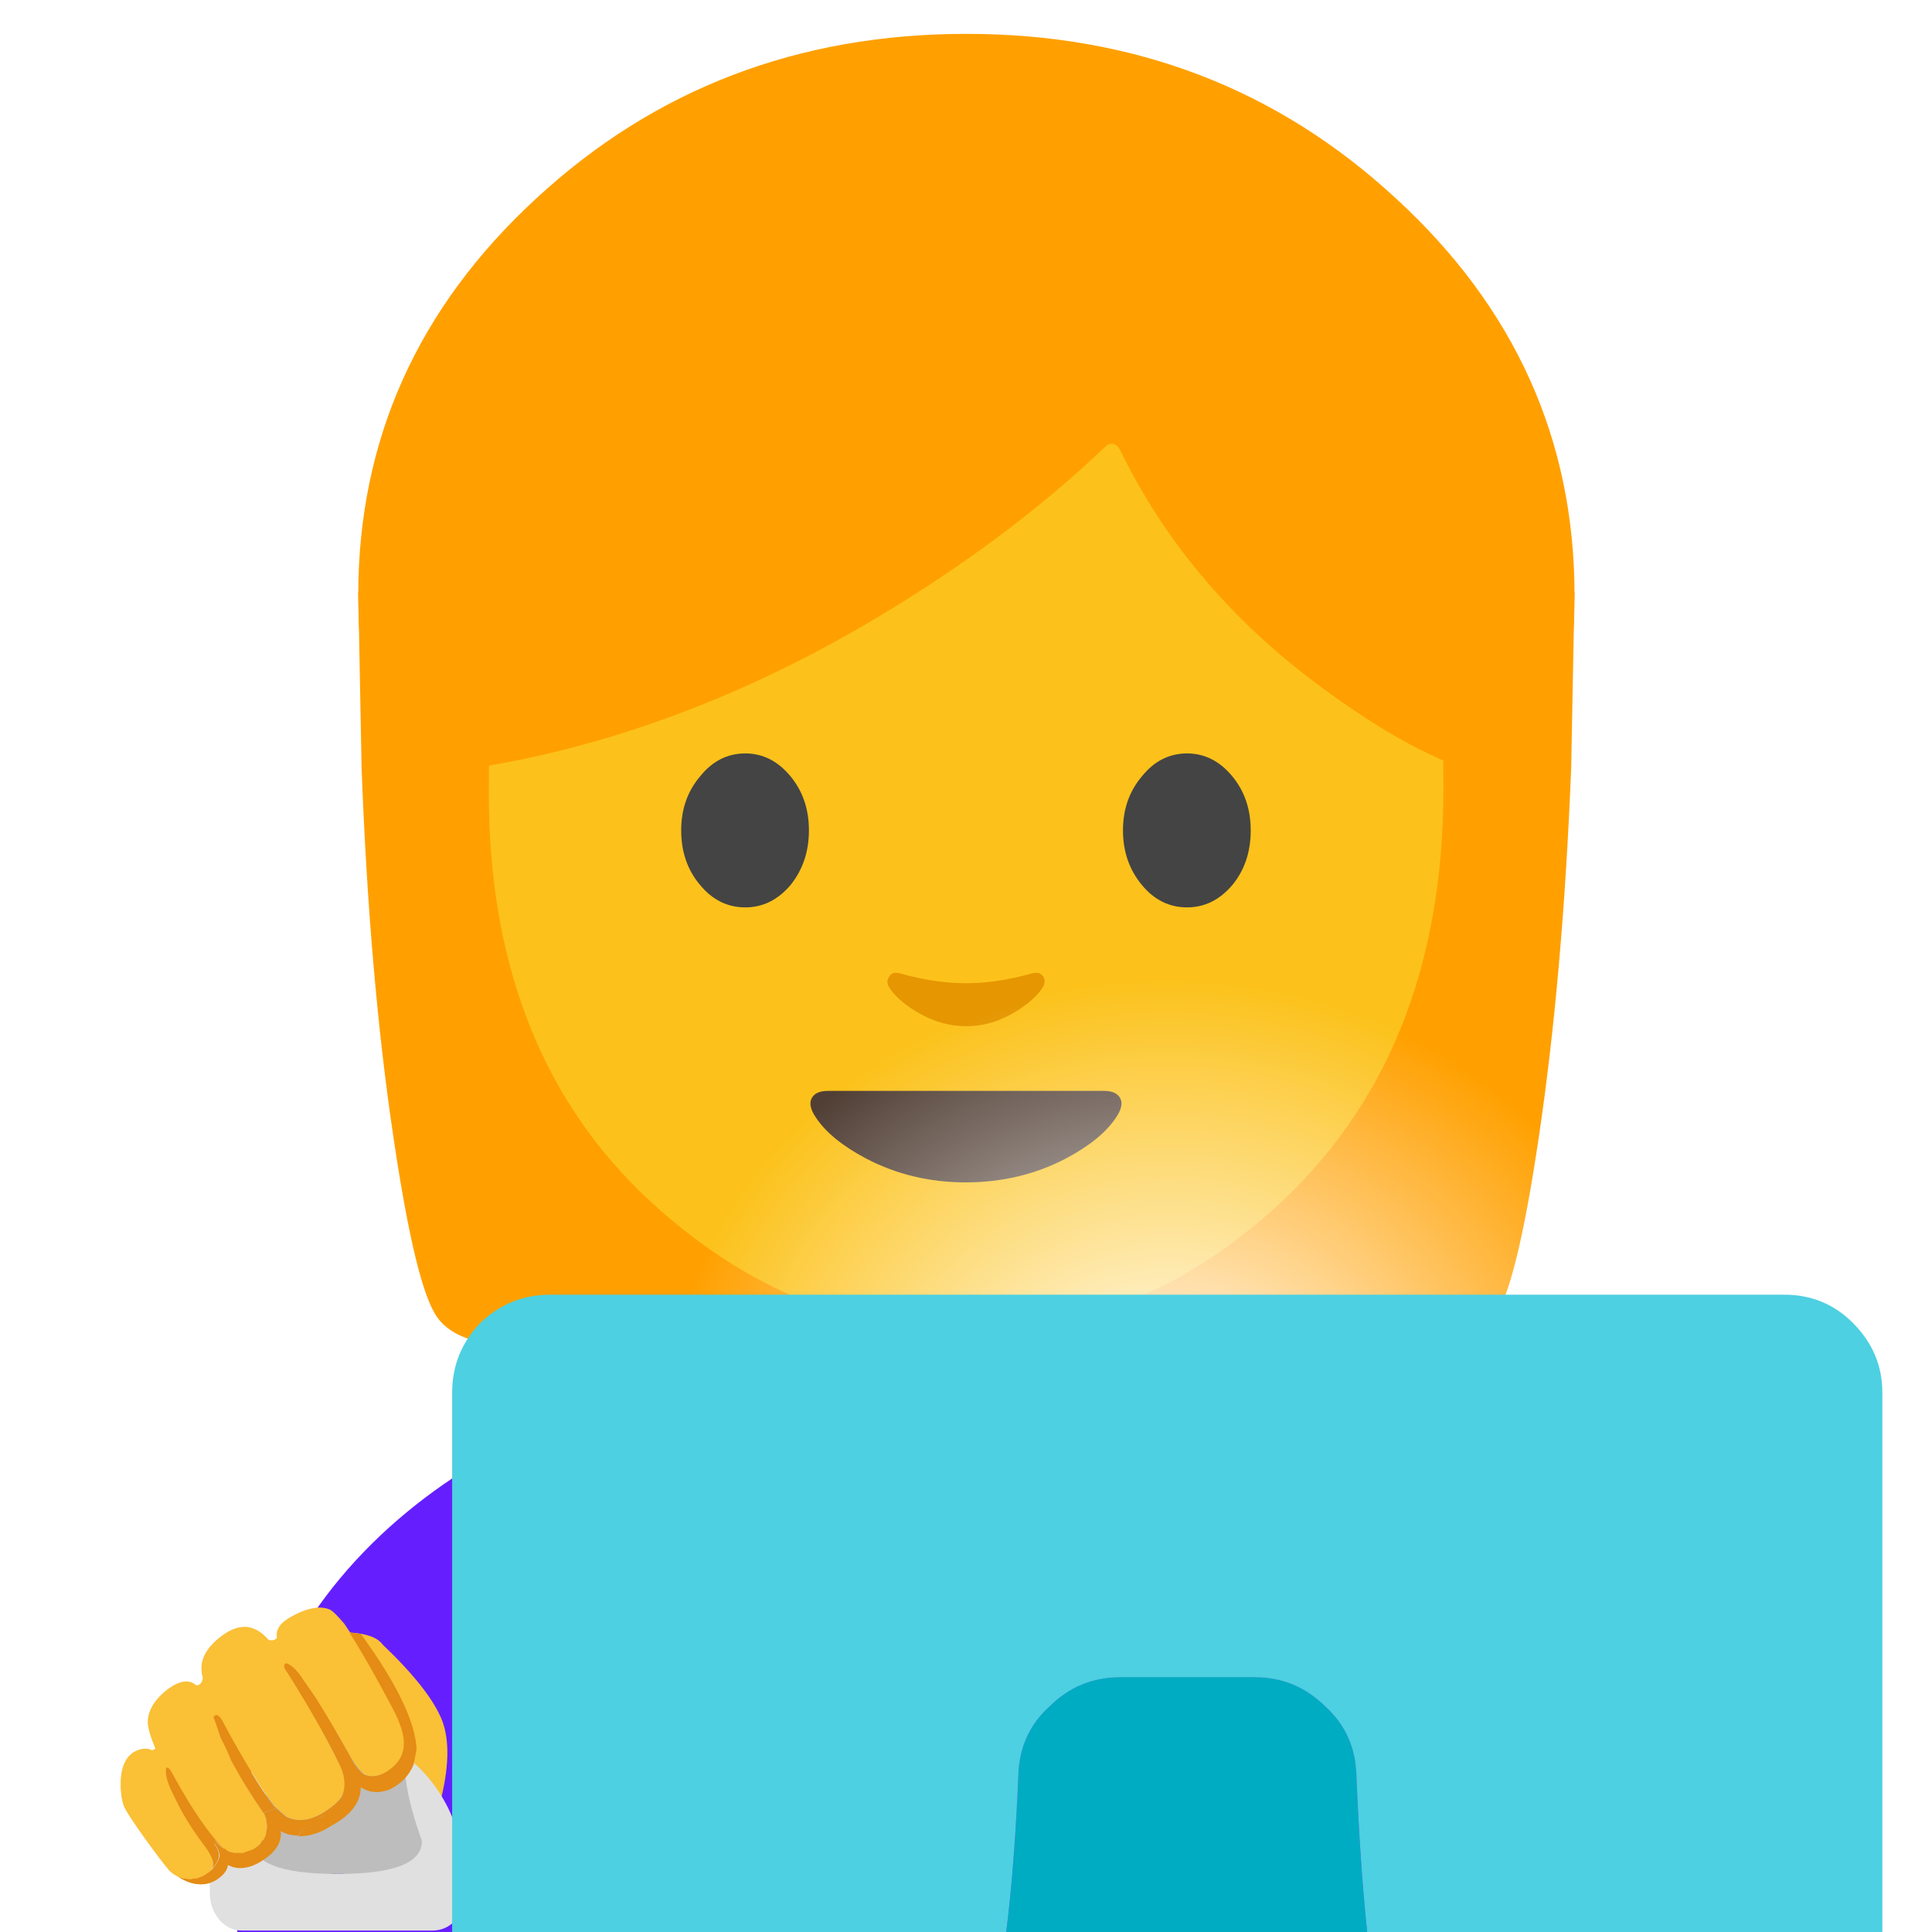
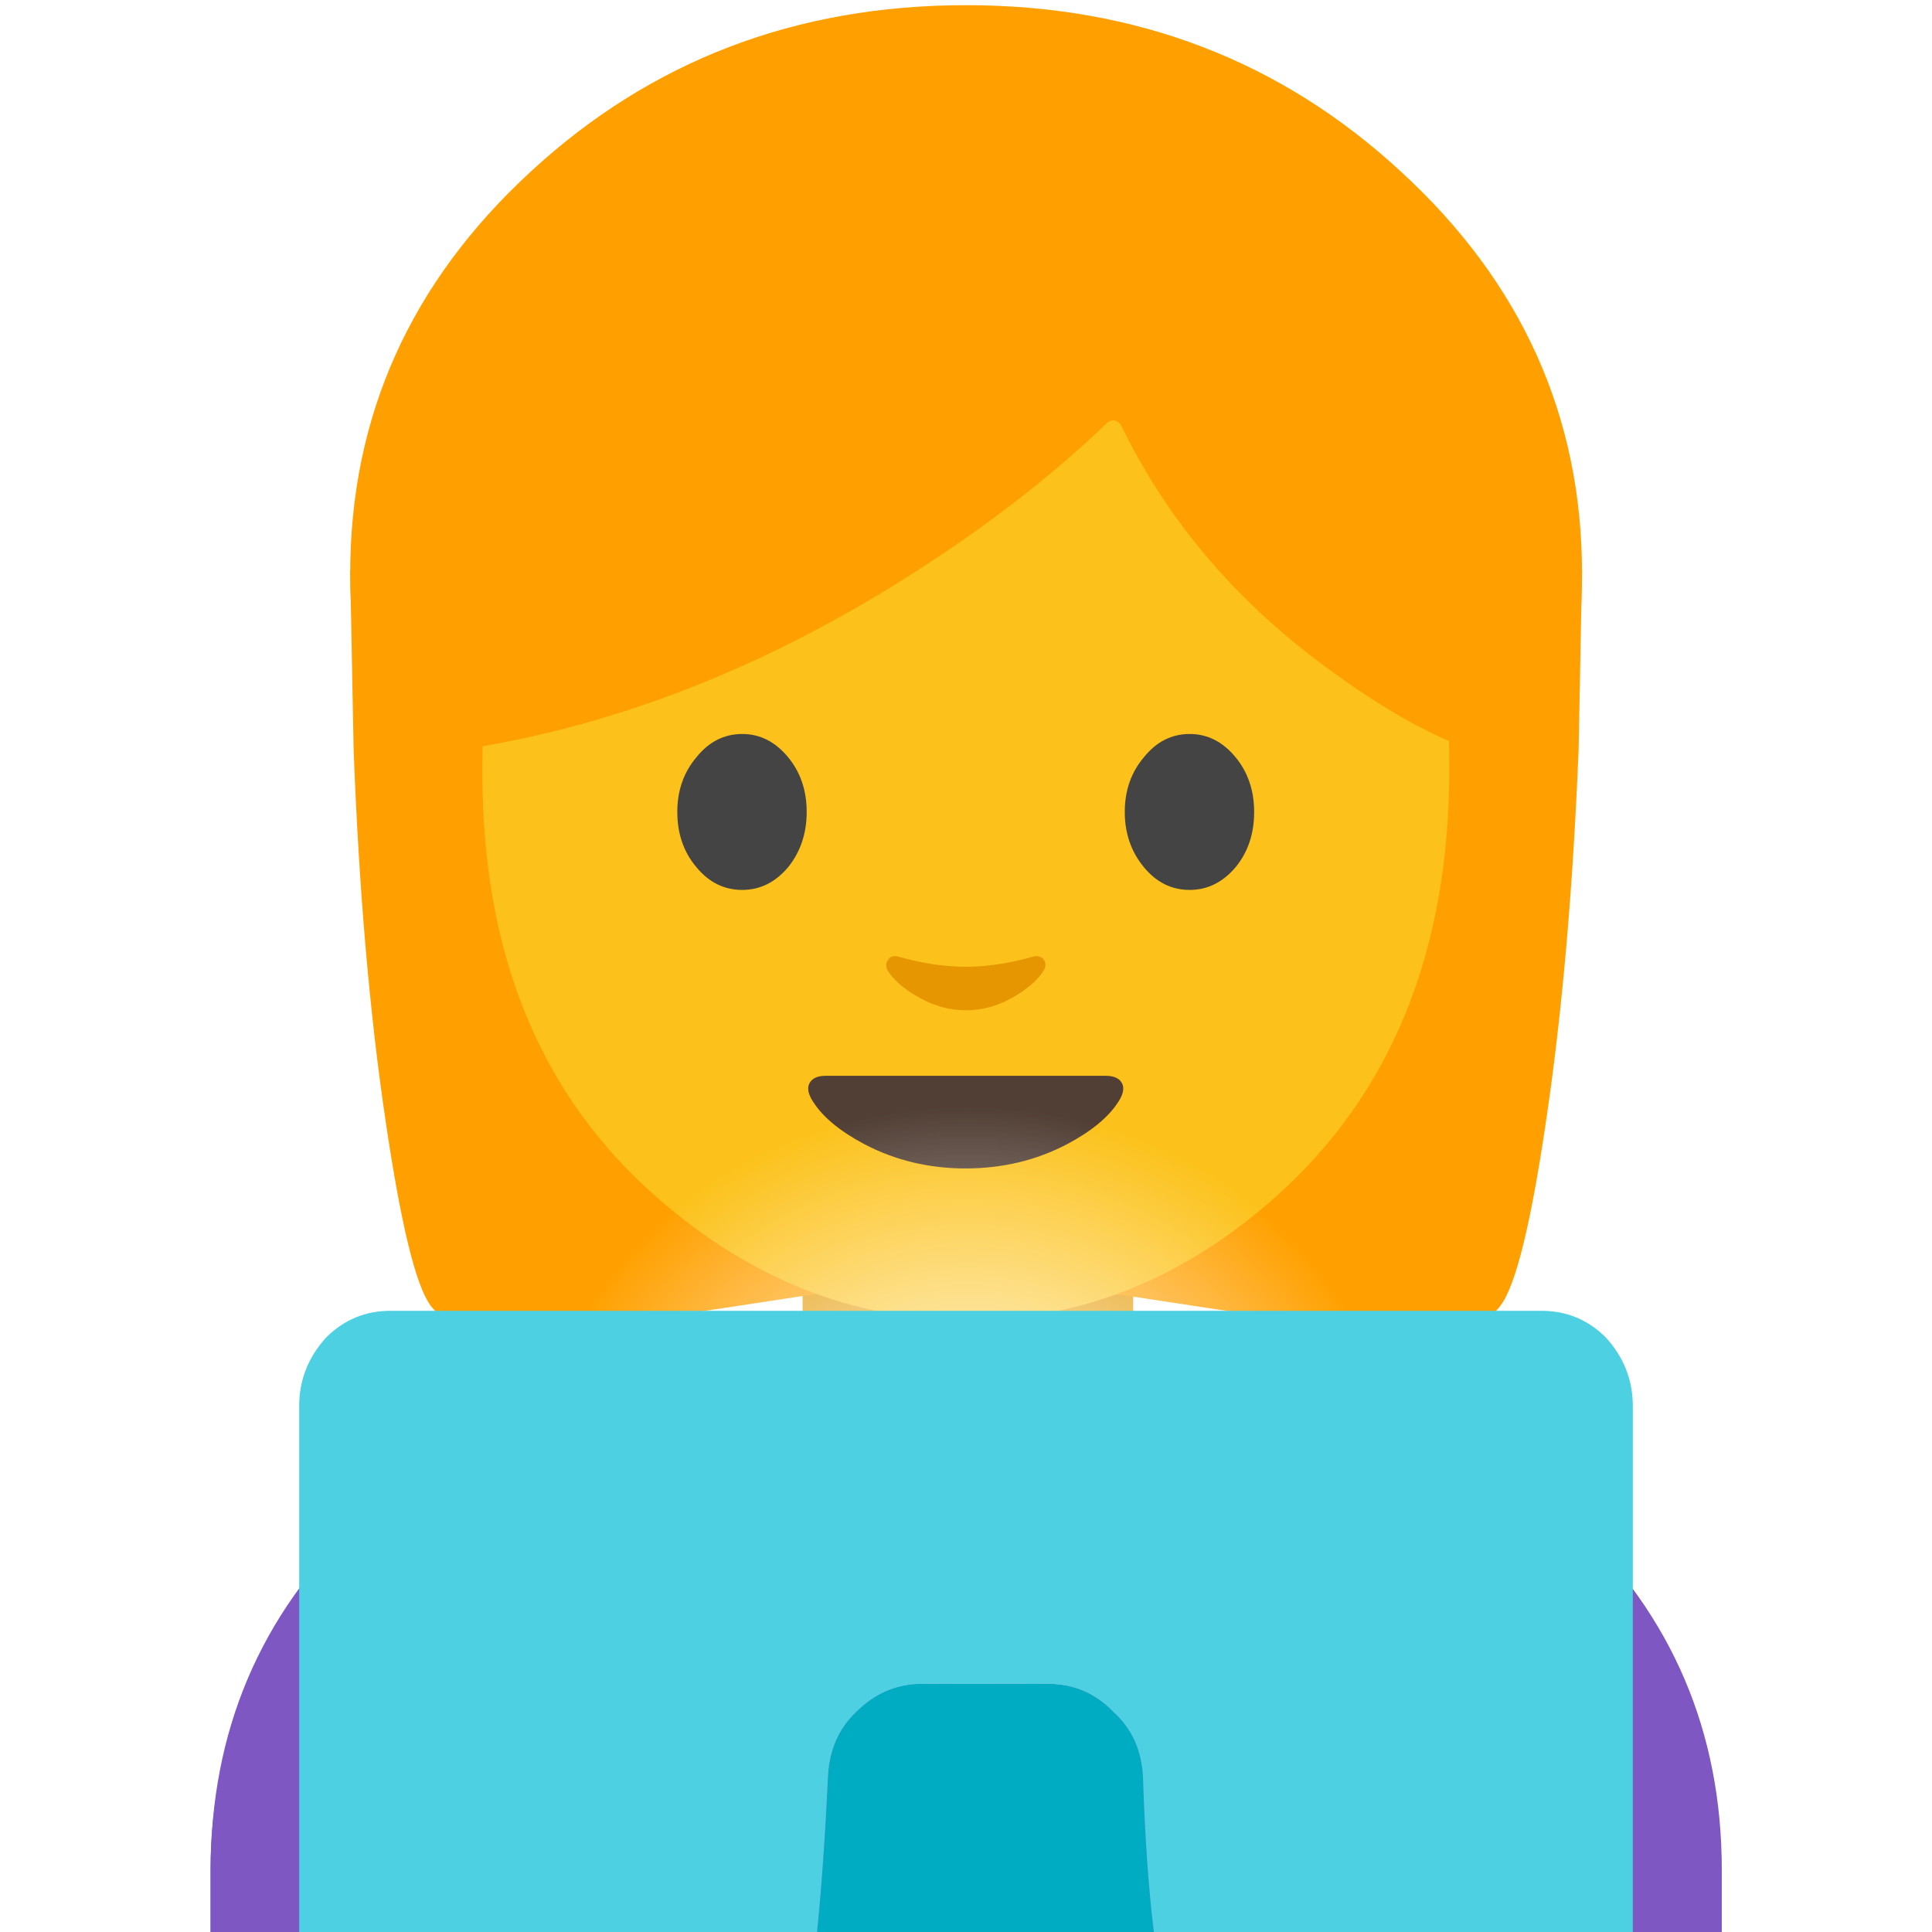
<svg xmlns="http://www.w3.org/2000/svg" xmlns:xlink="http://www.w3.org/1999/xlink" preserveAspectRatio="none" viewBox="0 0 72 72">
  <defs>
-     <radialGradient id="a" cx="0" cy="0" r="22.088" fx="0" fy="0" gradientTransform="matrix(1 0 0 .89813 36.25 47.85)" gradientUnits="userSpaceOnUse" spreadMethod="pad">
+     <radialGradient id="a" cx="0" cy="0" r="16.175" fx="0" fy="0" gradientTransform="matrix(1 0 0 .898 36.05 55.75)" gradientUnits="userSpaceOnUse" spreadMethod="pad">
      <stop offset="0%" stop-color="#FFF" />
      <stop offset="100%" stop-color="#FFF" stop-opacity="0" />
    </radialGradient>
-     <path id="b" fill="#651FFF" d="M8.85 69.75V72h54.5v-2.25q0-7.45-5.35-12.55-4.95-4.6-12.95-6-9.1-1.55-18.45.7-7.75 1.8-12.45 6.1-5.3 4.85-5.3 11.75z" />
-     <path id="c" fill="#651FFF" d="M14.2 57.2q-5.35 5.05-5.35 12.55V72h54.5v-2.25q0-6.9-5.3-11.75-4.7-4.3-12.5-6.1-9.35-2.25-18.4-.7-8.05 1.4-12.95 6z" />
+     <path id="b" fill="#7E57C2" d="M8.85 69.75V72h54.5v-2.25q0-7.45-5.35-12.55-4.95-4.6-12.95-6-9.1-1.55-18.45.7-7.75 1.8-12.45 6.1-5.3 4.85-5.3 11.75z" />
+     <path id="c" fill="#7E57C2" d="M13.35 56.7q-5.5 5.25-5.5 13V72h56.3v-2.3q0-7.15-5.45-12.15-4.85-4.45-12.95-6.3-9.65-2.35-19-.75-8.3 1.45-13.4 6.2z" />
    <path id="d" fill="#E59900" d="M64 74.15q2.9 0 4.95-2.05Q71 70.05 71 67.15v-6.4H57v6.4q0 2.9 2.05 4.95 2.05 2.05 4.95 2.05z" />
    <path id="e" fill="#FFA000" d="M118.2 71.6l.3-15.8L65 53.6 9.5 55.8l.3 15.8q.7 18.65 2.85 33.05 2 13.55 3.95 16.2 2.4 3.3 11.2 2.3 6.3-.75 20.9-3 9.45-1.5 14.8-1.5h.95q5.35 0 14.8 1.5 14.6 2.25 20.85 3 8.8 1 11.2-2.3 2-2.65 4-16.2 2.15-14.4 2.9-33.05z" />
    <path id="f" fill="#FFA000" d="M102.5 91.65q16-14.75 16-35.55 0-20.85-16-35.55Q86.55 5.8 64 5.8q-22.6 0-38.55 14.75Q9.5 35.25 9.5 56.1q0 20.8 15.95 35.55 16 14.75 38.55 14.75 22.55 0 38.5-14.75z" />
    <path id="g" fill="#FCC21B" d="M106.75 73.45q0-28.7-8.9-42.6Q87.7 14.9 64.15 14.9q-23.55 0-33.9 16.1-9.05 14.15-9.05 42.8 0 24 15.45 37.5 12.35 10.85 27.5 10.85 15.05 0 27.35-11 15.25-13.7 15.25-37.7z" />
    <path id="h" fill="#FFA000" d="M108.05 32.25q-3.2-6.5-10.25-13.05Q83.65 6.15 64.4 6.15q-19.2 0-33.35 12.75Q24 25.3 20.8 31.65v39.8q19-3.2 37.35-14.65 10.5-6.55 18.3-14 .3-.3.7-.25.4.1.6.5Q84.05 56 96.7 65q6.3 4.55 11.35 6.45v-39.2z" />
    <path id="i" fill="#444" d="M40.15 72.35q-1.7 2-1.7 4.85 0 2.9 1.7 4.9 1.65 2 4.05 2 2.35 0 4.05-2 1.65-2.05 1.65-4.9 0-2.85-1.65-4.85-1.7-2.05-4.05-2.05-2.4 0-4.05 2.05z" />
    <path id="j" fill="#444" d="M87.85 72.35q-1.7-2.05-4.05-2.05-2.4 0-4.05 2.05-1.7 2-1.7 4.85 0 2.85 1.7 4.9 1.65 2 4.05 2 2.35 0 4.05-2 1.65-2 1.65-4.9 0-2.85-1.65-4.85z" />
    <path id="k" fill="#513F35" d="M63.95 108.75q4.9 0 9-2.15 3.2-1.7 4.5-3.7.7-1.05.35-1.7-.35-.65-1.45-.65H51.6q-1.1 0-1.45.65-.35.65.35 1.7 1.3 2 4.5 3.7 4.1 2.15 8.95 2.15z" />
    <path id="l" fill="#E59600" d="M58 90q-.65-.15-.9.3-.3.4-.05.9.7 1.15 2.4 2.2 2.2 1.35 4.55 1.35 2.35 0 4.5-1.35 1.7-1.05 2.4-2.2.25-.5 0-.9-.3-.45-.95-.3-3.15.9-5.95.9-2.85 0-6-.9z" />
-     <path id="m" fill="#FAC036" d="M21.15 119.55q.9-3.45.15-5.45-.8-2.05-3.95-5.05-.5-.7-2.2-.8l-.4-.55q-.55-.75-.85-.9-1-.5-2.6.4-1.1.6-.95 1.4-.2.25-.55.15-1.4-1.55-3.2-.2-1.6 1.25-1.15 2.7-.1.55-.5.5-.65-.55-1.75.2-1.4 1.05-1.4 2.25 0 .55.5 1.75-.1.1-.3.1-.45-.25-1.15.15-.75.45-.85 1.75-.05 1.05.2 1.8.25.55 1.4 2.15 1.05 1.45 1.65 2.15.55.55 1.4.55.85-.05 1.35-.65.5-.5.5-.85.05-.55-.75-1.25l-.1-.1.25-.1q1.3 1.85 2.85.95.55-.3.8-.9.3-.65-.1-1.5l.8-.3.15.25q.95 1.3 3.05.2l-.5.55-.85.35-.55.85q-.35 1 .5 1.85.55.55 1.35.4.4-.05 1.9-.7 1.1-.45 3.3-1.9 2.5-1.6 2.55-2.2z" />
-     <path id="n" fill="#E48C15" d="M10.85 110.4q-.05.1 0 .2 2.2 3.45 3.55 6.2.65 1.2.3 2.15-.2.5-1.3 1.2-1.35.85-2.4.3l-.8-.7q-1.3-1.65-3.5-5.7-.1-.15-.2-.25-.2-.2-.35.05l.45 1.35.75 1.5q.95 1.9 2.15 3.6.35.75.05 1.45-.2.55-.75.85-1.1.6-2-.05-1.35-1.25-3.3-4.8-.1-.2-.2-.35-.2-.3-.3-.15l-.05.25q.05.4.35 1.15l.55 1.1q.7 1.4 1.75 2.75.8 1.1.3 1.55-.95.95-2.15.35 1.45.95 2.65.2.65-.45.7-.95 1.1.6 2.6-.55.9-.7.9-1.7 1.45.9 3.3-.3 2-1.15 2-2.55.85.5 1.9.1 1.15-.5 1.55-1.6l.2-1q-.05-2.75-3.65-7.7l-.75-.1q.95 1.35 2.8 4.9.75 1.4.8 2.25.1 1.15-.9 1.9-.9.7-1.75.35l-.9-1.2q-1.2-2.15-2.3-3.9l-.9-1.3q-.4-.65-.8-.85-.3-.2-.35 0z" />
-     <path id="o" fill="#E0E0E0" d="M18.75 116.35l.05.45q0 3.1-1.3 5.25-1.3 2.2-3.15 2.2-1.85 0-3.15-2.2-1.3-2.15-1.3-5.25l.05-.45Q8.1 117.7 7 119.9q-1.1 2.3-1.1 4.95v.65q0 1.05.65 1.8.6.7 1.5.7h12.6q.9 0 1.55-.7.6-.75.6-1.8v-.65q0-2.65-1.1-4.95-1.1-2.2-2.95-3.55z" />
-     <path id="p" fill="#BDBDBD" d="M8.75 122.05q-.05 2.2 5.6 2.2 5.65 0 5.6-2.2-1.15-3.2-1.15-5.25l-.05-.45q-1.95-1.5-4.4-1.5-2.4 0-4.4 1.5l-.05.45q0 2.05-1.15 5.25z" />
-     <path id="q" fill="#FAC036" d="M11.35 107.2q-1.15.6-.95 1.4-.25.25-.6.15-1.4-1.65-3.2-.2-1.6 1.25-1.15 2.7-.05.55-.45.5-.65-.6-1.8.2-1.4 1.05-1.4 2.25 0 .5.5 1.7-.05.15-.25.15-.45-.25-1.15.1-.75.45-.85 1.8-.1 1.05.2 1.8.25.5 1.4 2.15 1 1.45 1.6 2.15.4.3.6.35l.3.15h.15l.3.05.2-.05h.15l.2-.05.75-.4.05-.1q.45-.45-.3-1.5-1.05-1.35-1.8-2.75l-.55-1.15q-.3-.7-.3-1.1v-.25q.1-.15.3.15.1.15.2.35 1.85 3.35 3.3 4.8l.05.05.3.15.15.05.3.05.15.05.35-.05h.15l.55-.25.35-.25.1-.1.1-.15.1-.1.1-.2.05-.05.05-.25v-.1l.05-.25v-.1l-.05-.25v-.15l-.15-.4q-1.2-1.7-2.15-3.55l-.75-1.5-.45-1.35q.15-.25.35-.05.15.1.2.25 2.2 4.05 3.5 5.7l.8.7q1.1.55 2.45-.3 1.1-.7 1.25-1.2.45-.9-.3-2.15-1.35-2.75-3.55-6.2-.05-.15 0-.25.05-.15.35.05.35.2.8.85l.9 1.3q1.1 1.75 2.3 3.9l.3.45q.35.5.65.75.8.35 1.75-.35.95-.75.9-1.9-.1-.85-.8-2.25-1.7-3.2-2.8-4.9l-.4-.6q-.65-.75-.9-.9-.95-.45-2.55.45z" />
-     <path id="r" fill="#E48C15" d="M9.55 120.35l.1.3v.1l.05.3v.1l-.05.25v.05l-.05.25-.15.3-.1.05-.1.2-.1.1-.35.25-.7.25h-.5l-.3-.05-.15-.05-.3-.2H6.8q-.45-.3-.9-.95l-.25.1.15.1q.75.7.75 1.25-.05.35-.5.9l-.1.05v.05l-.05.05q-.4.3-.65.35l-.1.05-.2.05H4.8l-.2.05-.3-.05h-.15l-.2-.05-.2-.1q1.5.95 2.65.2.65-.45.7-.95 1.15.6 2.65-.55.95-.75.85-1.7.5.3 1.15.3l.35-.45.9-.35.5-.55q-.8.4-1.6.45-.95.05-1.45-.65l-.2-.25-.75.3v.05l.05.1z" />
-     <path id="s" fill="#E48C15" d="M3.3 117.4q-.2-.3-.3-.15v.25q0 .4.3 1.1l.55 1.1q.75 1.4 1.8 2.8.708.99.35 1.45.5-.55.5-.9.05-.55-.75-1.25l-.1-.1.25-.05q.55.65.9.9-1.45-1.45-3.3-4.8-.1-.2-.2-.35z" />
-     <path id="t" fill="#E48C15" d="M10.85 110.4q-.05.1 0 .2 2.2 3.45 3.55 6.2.65 1.2.3 2.2-.2.5-1.3 1.2-1.35.8-2.45.25l-.8-.7q-1.3-1.65-3.45-5.7-.1-.15-.2-.25-.2-.15-.35.05l1.15 2.85q.984 1.82 2.15 3.5l.8-.3.15.25q.5.7 1.5.7.8-.05 1.55-.5l-.5.55-.85.35-.35.5q1.15 0 2.2-.7 1.95-1.05 1.95-2.55.85.55 1.9.15 1.15-.55 1.6-1.65l.2-1q-.1-2.7-3.7-7.65h-.1l-.65-.1q1.1 1.7 2.8 4.9.75 1.4.8 2.25.1 1.15-.9 1.9-.9.7-1.75.35-.3-.25-.65-.75l-.25-.45q-1.2-2.15-2.3-3.9l-.9-1.3q-.4-.6-.8-.85-.3-.2-.35 0z" />
-     <path id="u" fill="url(#a)" d="M60.6 47.4q0-9.15-7.15-15.6-7.15-6.5-17.2-6.5-10.15 0-17.3 6.5-7.15 6.45-7.15 15.6 0 9.2 7.15 15.65 7.15 6.5 17.3 6.5 10.05 0 17.2-6.5Q60.6 56.6 60.6 47.4z" />
-     <g id="v">
-       <path fill="#00ACC1" d="M39.1 63.45q-1.1 1-1.15 2.55-.135 3.348-.45 5.85h13.45q-.265-2.502-.4-5.85-.05-1.55-1.15-2.55-1.1-1.1-2.65-1.1h-5q-1.55 0-2.65 1.1z" />
-       <path fill="#4DD0E1" d="M69.05 49.15Q68 48.1 66.5 48.1h-46q-1.5 0-2.6 1.05-1.05 1.1-1.05 2.6v20.1H37.5q.315-2.502.45-5.85.05-1.55 1.15-2.55 1.1-1.1 2.65-1.1h5q1.55 0 2.65 1.1 1.1 1 1.15 2.55.135 3.348.4 5.85h19.2v-20.1q0-1.5-1.1-2.6z" />
+     <path id="m" fill="url(#a)" d="M36.05 39.25q-7.45 0-12.65 4.75-5.25 4.7-5.25 11.45 0 6.7 5.25 11.45 5.2 4.75 12.65 4.75 7.35 0 12.6-4.75t5.25-11.45q0-6.75-5.25-11.45-5.25-4.75-12.6-4.75z" />
+     <g id="n">
+       <path fill="#00ACC1" d="M39.1 62.75h-4.7q-1.4 0-2.45 1.05-1 .95-1.05 2.5-.15 3.25-.4 5.7h12.55q-.3-2.45-.4-5.7-.05-1.55-1.1-2.5-1-1.05-2.45-1.05z" />
+       <path fill="#4DD0E1" d="M12.2 49.85q-1 1.1-1 2.55V72h19.3q.25-2.45.4-5.7.05-1.55 1.05-2.5 1.05-1.05 2.45-1.05h4.7q1.45 0 2.45 1.05 1.05.95 1.1 2.5.1 3.25.4 5.7H60.9V52.4q0-1.45-1-2.55-1-1-2.4-1H14.6q-1.4 0-2.4 1z" />
    </g>
  </defs>
-   <use xlink:href="#b" />
+   <use transform="matrix(1.03339 0 0 1.03339 -1.3 -2.4)" xlink:href="#b" />
  <use xlink:href="#c" />
-   <use transform="matrix(.85156 0 0 .85156 -18.4 -5.55)" xlink:href="#d" />
-   <use transform="matrix(.41585 0 0 .41585 9.4 -1.15)" xlink:href="#e" />
-   <use transform="matrix(.41585 0 0 .41585 9.4 -1.15)" xlink:href="#f" />
-   <use transform="matrix(.41585 0 0 .41585 9.4 -1.15)" xlink:href="#g" />
-   <use transform="matrix(.41585 0 0 .41585 9.4 -1.15)" xlink:href="#h" />
-   <use transform="matrix(.41576 0 0 .41576 9.4 -1.15)" xlink:href="#i" />
-   <use transform="matrix(.41576 0 0 .41576 9.4 -1.15)" xlink:href="#j" />
-   <use transform="matrix(.41576 0 0 .41576 9.4 -1.15)" xlink:href="#k" />
-   <use transform="matrix(.41576 0 0 .41576 9.4 -1.15)" xlink:href="#l" />
-   <use transform="matrix(.56247 0 0 .56247 4.5 -.05)" xlink:href="#m" />
-   <use transform="matrix(.56247 0 0 .56247 4.5 -.05)" xlink:href="#n" />
-   <use transform="matrix(.56247 0 0 .56247 4.5 -.05)" xlink:href="#o" />
-   <use transform="matrix(.56247 0 0 .56247 4.5 -.05)" xlink:href="#p" />
-   <use transform="translate(4.5 -.05) scale(.5625)" xlink:href="#q" />
-   <use transform="translate(4.5 -.05) scale(.5625)" xlink:href="#r" />
-   <use transform="translate(4.5 -.05) scale(.5625)" xlink:href="#s" />
-   <use transform="translate(4.5 -.05) scale(.5625)" xlink:href="#t" />
-   <use transform="matrix(.84836 0 0 .84836 12.75 12.75)" xlink:href="#u" />
-   <use transform="translate(0 .15)" xlink:href="#v" />
+   <use transform="matrix(.88 0 0 .88 -20.25 -8.05)" xlink:href="#d" />
+   <use transform="matrix(.42116 0 0 .42116 9.05 -2.25)" xlink:href="#e" />
+   <use transform="matrix(.42116 0 0 .42116 9.05 -2.25)" xlink:href="#f" />
+   <use transform="matrix(.42116 0 0 .42116 9.05 -2.25)" xlink:href="#g" />
+   <use transform="matrix(.42116 0 0 .42116 9.05 -2.25)" xlink:href="#h" />
+   <use transform="matrix(.4211 0 0 .4211 9.05 -2.25)" xlink:href="#i" />
+   <use transform="matrix(.4211 0 0 .4211 9.05 -2.25)" xlink:href="#j" />
+   <use transform="matrix(.4211 0 0 .4211 9.05 -2.25)" xlink:href="#k" />
+   <use transform="matrix(.4211 0 0 .4211 9.05 -2.25)" xlink:href="#l" />
+   <use xlink:href="#m" />
+   <use transform="translate(-.05)" xlink:href="#n" />
</svg>
